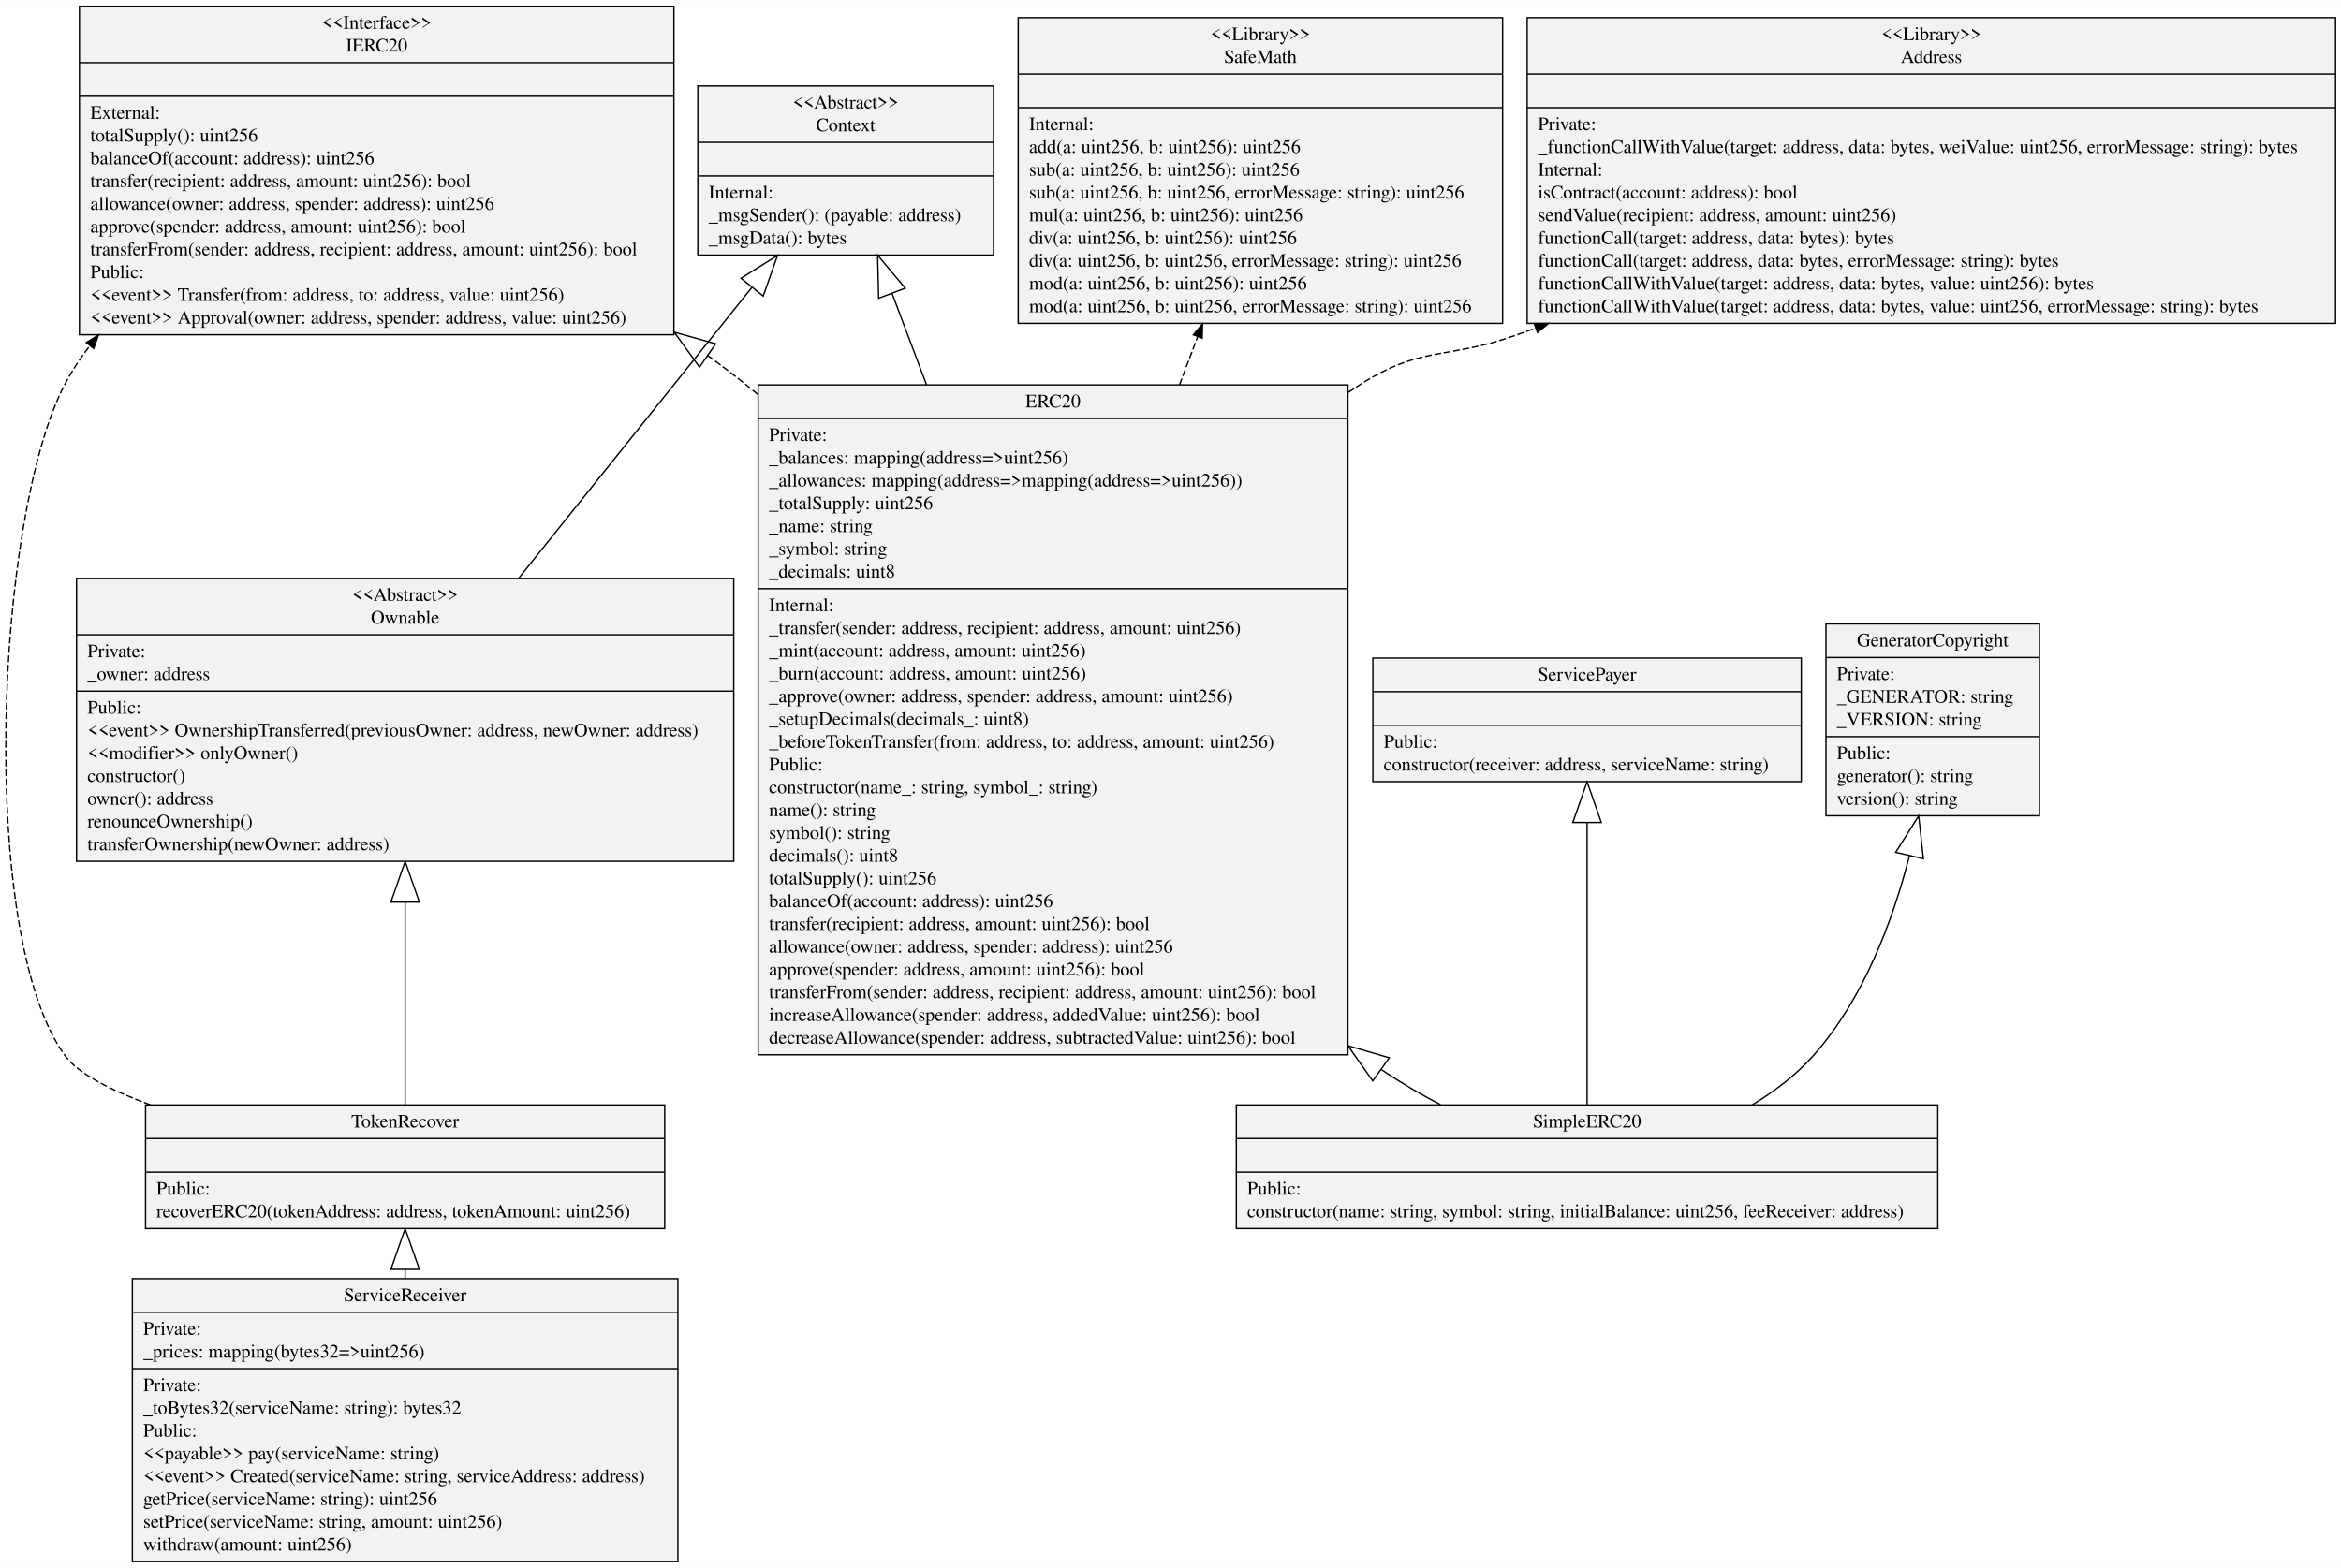
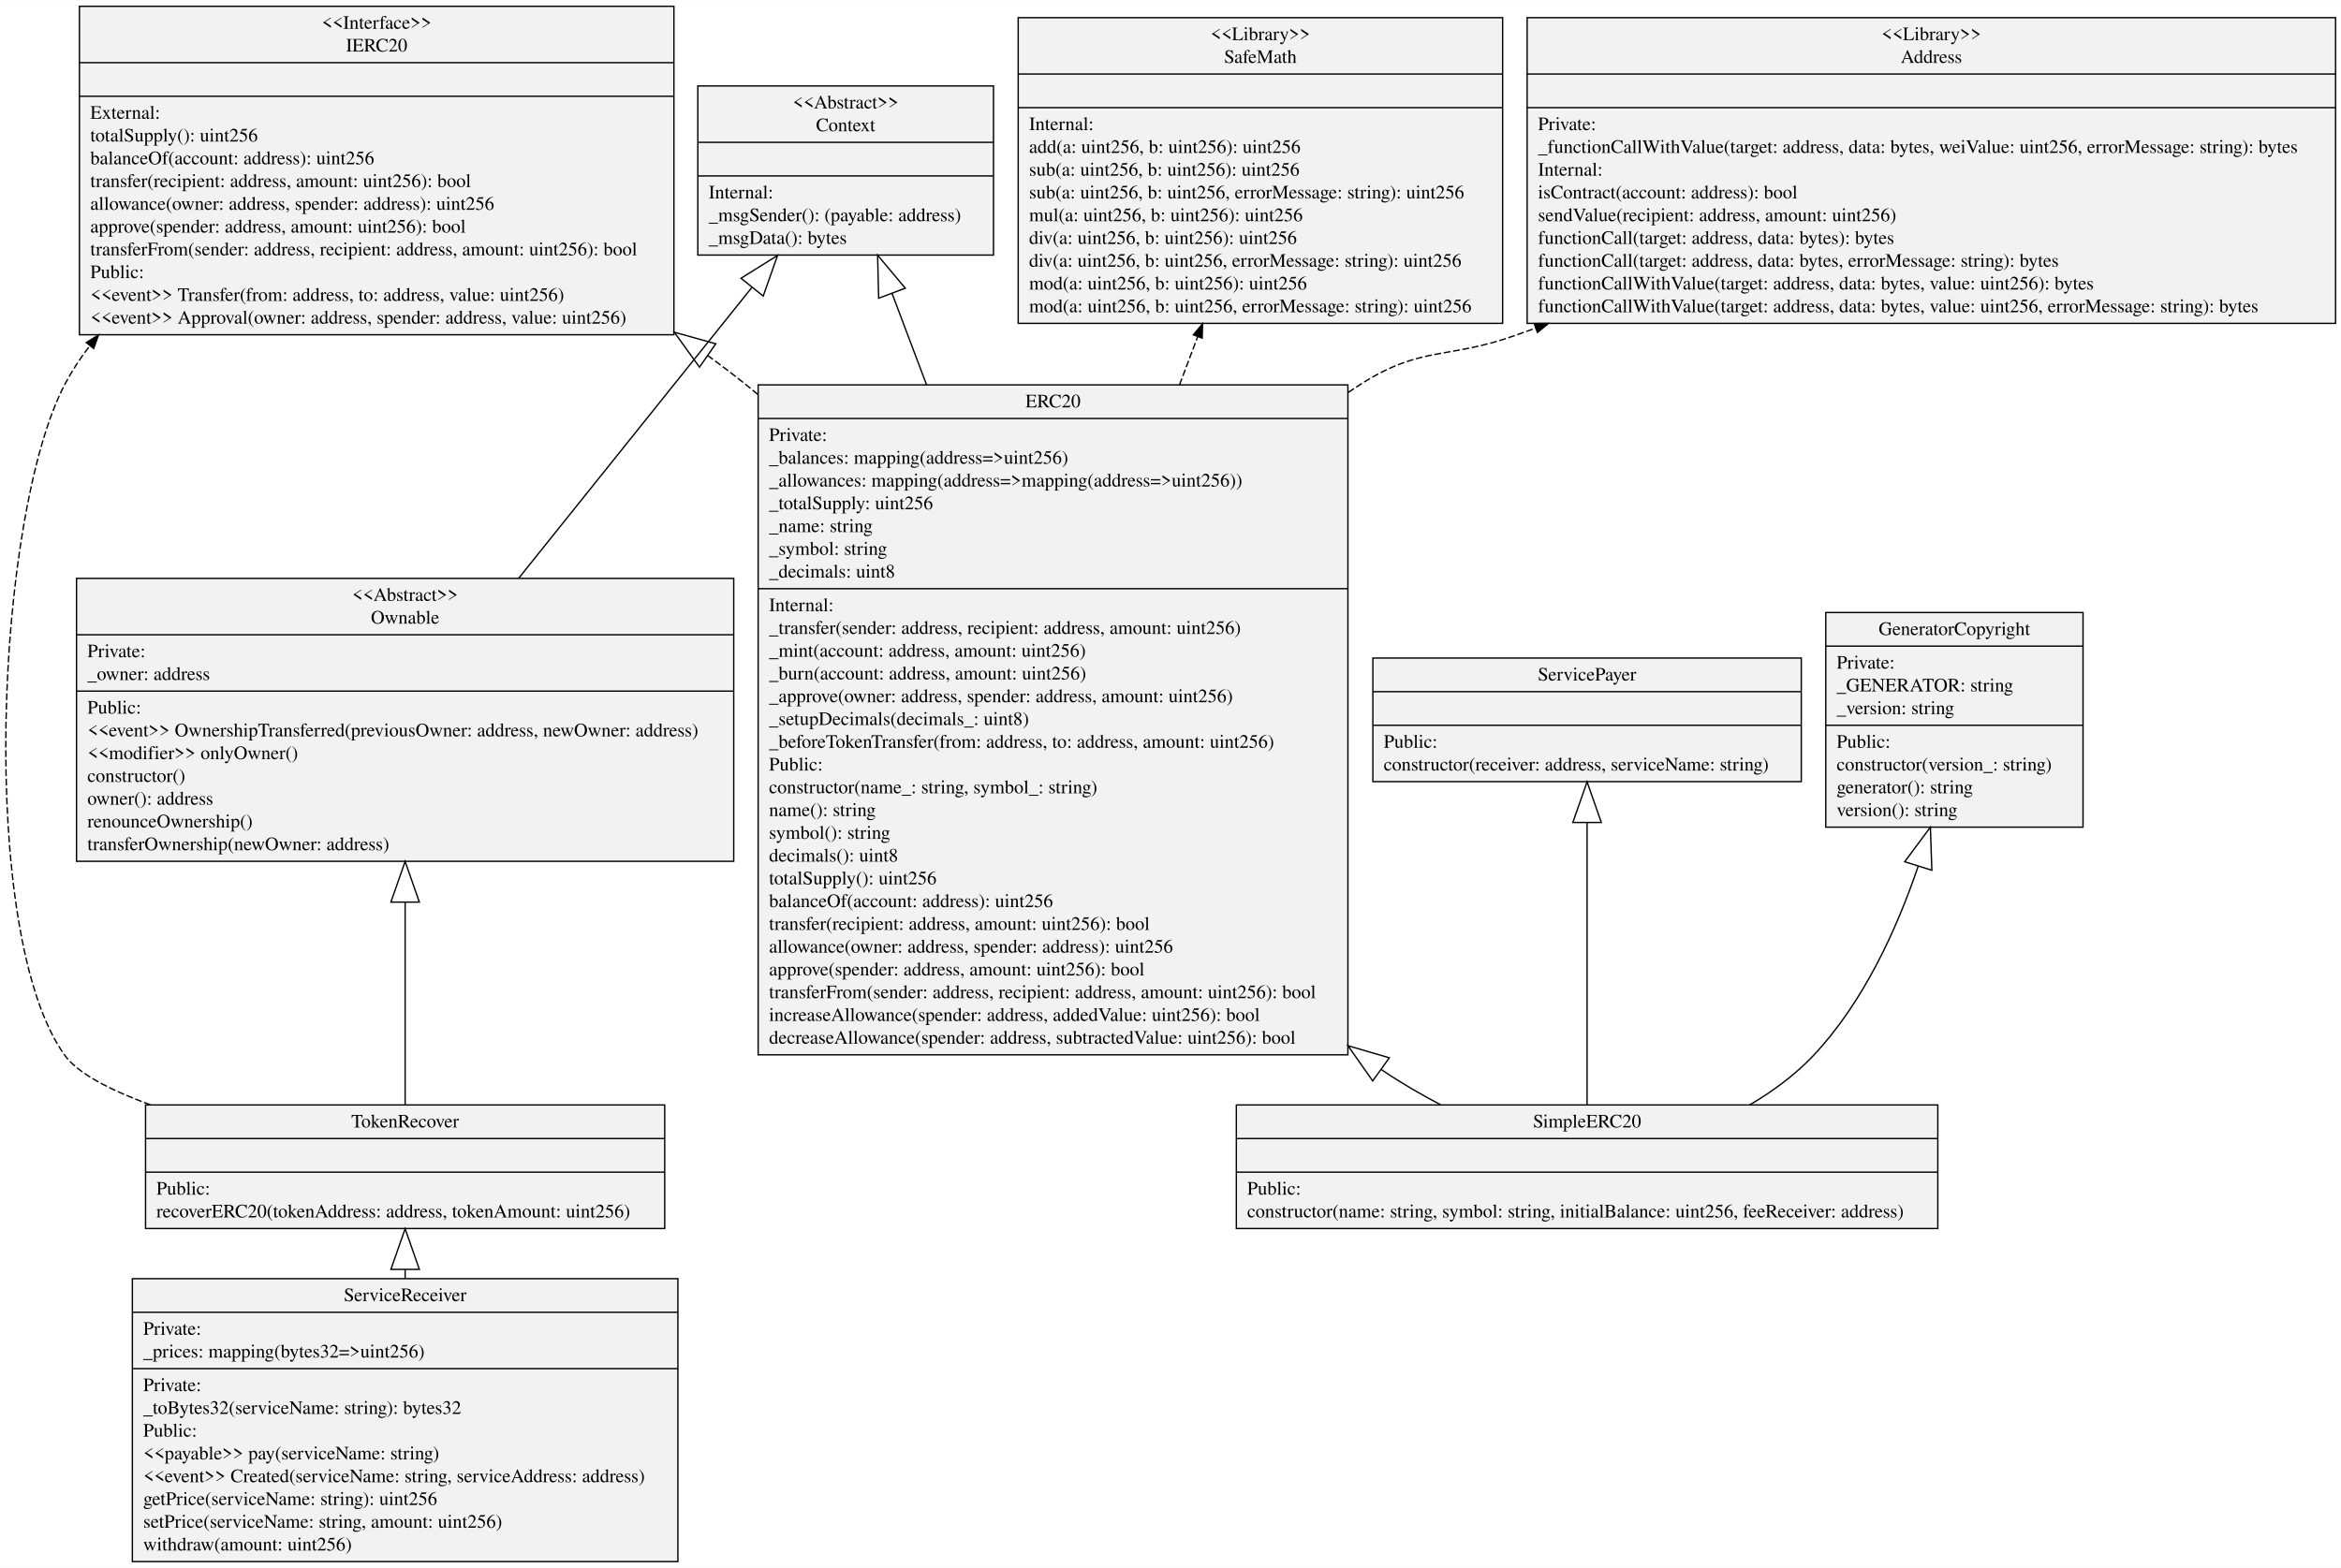
<svg xmlns="http://www.w3.org/2000/svg" width="1727pt" height="1157pt" viewBox="0.00 0.00 1727.11 1156.80">
  <g id="graph0" class="graph" transform="scale(1 1) rotate(0) translate(4 1152.8)">
    <polygon fill="#ffffff" stroke="transparent" points="-4,4 -4,-1152.8 1723.108,-1152.8 1723.108,4 -4,4" />
    <g id="node1" class="node">
      <polygon fill="#f2f2f2" stroke="#000000" points="510.819,-964.7 510.819,-1089.5 728.963,-1089.5 728.963,-964.7 510.819,-964.7" />
      <text text-anchor="middle" x="619.891" y="-1072.9" font-family="Times,serif" font-size="14.00" fill="#000000">&lt;&lt;Abstract&gt;&gt;</text>
      <text text-anchor="middle" x="619.891" y="-1056.1" font-family="Times,serif" font-size="14.00" fill="#000000">Context</text>
      <polyline fill="none" stroke="#000000" points="510.819,-1047.9 728.963,-1047.9 " />
      <text text-anchor="middle" x="619.891" y="-1031.3" font-family="Times,serif" font-size="14.00" fill="#000000"> </text>
      <polyline fill="none" stroke="#000000" points="510.819,-1023.1 728.963,-1023.1 " />
      <text text-anchor="start" x="518.819" y="-1006.5" font-family="Times,serif" font-size="14.00" fill="#000000">Internal:</text>
      <text text-anchor="start" x="518.819" y="-989.7" font-family="Times,serif" font-size="14.00" fill="#000000">    _msgSender(): (payable: address)</text>
      <text text-anchor="start" x="518.819" y="-972.9" font-family="Times,serif" font-size="14.00" fill="#000000">    _msgData(): bytes</text>
    </g>
    <g id="node2" class="node">
      <polygon fill="#f2f2f2" stroke="#000000" points="54.591,-905.9 54.591,-1148.3 493.191,-1148.3 493.191,-905.9 54.591,-905.9" />
      <text text-anchor="middle" x="273.891" y="-1131.7" font-family="Times,serif" font-size="14.00" fill="#000000">&lt;&lt;Interface&gt;&gt;</text>
      <text text-anchor="middle" x="273.891" y="-1114.9" font-family="Times,serif" font-size="14.00" fill="#000000">IERC20</text>
      <polyline fill="none" stroke="#000000" points="54.591,-1106.7 493.191,-1106.7 " />
      <text text-anchor="middle" x="273.891" y="-1090.1" font-family="Times,serif" font-size="14.00" fill="#000000"> </text>
      <polyline fill="none" stroke="#000000" points="54.591,-1081.9 493.191,-1081.9 " />
      <text text-anchor="start" x="62.591" y="-1065.3" font-family="Times,serif" font-size="14.00" fill="#000000">External:</text>
      <text text-anchor="start" x="62.591" y="-1048.5" font-family="Times,serif" font-size="14.00" fill="#000000">     totalSupply(): uint256</text>
      <text text-anchor="start" x="62.591" y="-1031.7" font-family="Times,serif" font-size="14.00" fill="#000000">     balanceOf(account: address): uint256</text>
      <text text-anchor="start" x="62.591" y="-1014.9" font-family="Times,serif" font-size="14.00" fill="#000000">     transfer(recipient: address, amount: uint256): bool</text>
      <text text-anchor="start" x="62.591" y="-998.1" font-family="Times,serif" font-size="14.00" fill="#000000">     allowance(owner: address, spender: address): uint256</text>
      <text text-anchor="start" x="62.591" y="-981.3" font-family="Times,serif" font-size="14.00" fill="#000000">     approve(spender: address, amount: uint256): bool</text>
      <text text-anchor="start" x="62.591" y="-964.5" font-family="Times,serif" font-size="14.00" fill="#000000">     transferFrom(sender: address, recipient: address, amount: uint256): bool</text>
      <text text-anchor="start" x="62.591" y="-947.7" font-family="Times,serif" font-size="14.00" fill="#000000">Public:</text>
      <text text-anchor="start" x="62.591" y="-930.9" font-family="Times,serif" font-size="14.00" fill="#000000">    &lt;&lt;event&gt;&gt; Transfer(from: address, to: address, value: uint256)</text>
      <text text-anchor="start" x="62.591" y="-914.1" font-family="Times,serif" font-size="14.00" fill="#000000">    &lt;&lt;event&gt;&gt; Approval(owner: address, spender: address, value: uint256)</text>
    </g>
    <g id="node3" class="node">
      <polygon fill="#f2f2f2" stroke="#000000" points="747.195,-914.3 747.195,-1139.9 1104.588,-1139.9 1104.588,-914.3 747.195,-914.3" />
      <text text-anchor="middle" x="925.891" y="-1123.3" font-family="Times,serif" font-size="14.00" fill="#000000">&lt;&lt;Library&gt;&gt;</text>
      <text text-anchor="middle" x="925.891" y="-1106.5" font-family="Times,serif" font-size="14.00" fill="#000000">SafeMath</text>
      <polyline fill="none" stroke="#000000" points="747.195,-1098.3 1104.588,-1098.3 " />
      <text text-anchor="middle" x="925.891" y="-1081.7" font-family="Times,serif" font-size="14.00" fill="#000000"> </text>
      <polyline fill="none" stroke="#000000" points="747.195,-1073.5 1104.588,-1073.5 " />
      <text text-anchor="start" x="755.195" y="-1056.9" font-family="Times,serif" font-size="14.00" fill="#000000">Internal:</text>
      <text text-anchor="start" x="755.195" y="-1040.1" font-family="Times,serif" font-size="14.00" fill="#000000">    add(a: uint256, b: uint256): uint256</text>
      <text text-anchor="start" x="755.195" y="-1023.3" font-family="Times,serif" font-size="14.00" fill="#000000">    sub(a: uint256, b: uint256): uint256</text>
      <text text-anchor="start" x="755.195" y="-1006.5" font-family="Times,serif" font-size="14.00" fill="#000000">    sub(a: uint256, b: uint256, errorMessage: string): uint256</text>
      <text text-anchor="start" x="755.195" y="-989.7" font-family="Times,serif" font-size="14.00" fill="#000000">    mul(a: uint256, b: uint256): uint256</text>
      <text text-anchor="start" x="755.195" y="-972.9" font-family="Times,serif" font-size="14.00" fill="#000000">    div(a: uint256, b: uint256): uint256</text>
      <text text-anchor="start" x="755.195" y="-956.1" font-family="Times,serif" font-size="14.00" fill="#000000">    div(a: uint256, b: uint256, errorMessage: string): uint256</text>
      <text text-anchor="start" x="755.195" y="-939.3" font-family="Times,serif" font-size="14.00" fill="#000000">    mod(a: uint256, b: uint256): uint256</text>
      <text text-anchor="start" x="755.195" y="-922.5" font-family="Times,serif" font-size="14.00" fill="#000000">    mod(a: uint256, b: uint256, errorMessage: string): uint256</text>
    </g>
    <g id="node4" class="node">
      <polygon fill="#f2f2f2" stroke="#000000" points="1122.674,-914.3 1122.674,-1139.9 1719.108,-1139.9 1719.108,-914.3 1122.674,-914.3" />
      <text text-anchor="middle" x="1420.891" y="-1123.3" font-family="Times,serif" font-size="14.00" fill="#000000">&lt;&lt;Library&gt;&gt;</text>
      <text text-anchor="middle" x="1420.891" y="-1106.5" font-family="Times,serif" font-size="14.00" fill="#000000">Address</text>
      <polyline fill="none" stroke="#000000" points="1122.674,-1098.3 1719.108,-1098.3 " />
      <text text-anchor="middle" x="1420.891" y="-1081.7" font-family="Times,serif" font-size="14.00" fill="#000000"> </text>
      <polyline fill="none" stroke="#000000" points="1122.674,-1073.5 1719.108,-1073.5 " />
      <text text-anchor="start" x="1130.674" y="-1056.9" font-family="Times,serif" font-size="14.00" fill="#000000">Private:</text>
      <text text-anchor="start" x="1130.674" y="-1040.1" font-family="Times,serif" font-size="14.00" fill="#000000">    _functionCallWithValue(target: address, data: bytes, weiValue: uint256, errorMessage: string): bytes</text>
      <text text-anchor="start" x="1130.674" y="-1023.3" font-family="Times,serif" font-size="14.00" fill="#000000">Internal:</text>
      <text text-anchor="start" x="1130.674" y="-1006.5" font-family="Times,serif" font-size="14.00" fill="#000000">    isContract(account: address): bool</text>
      <text text-anchor="start" x="1130.674" y="-989.7" font-family="Times,serif" font-size="14.00" fill="#000000">    sendValue(recipient: address, amount: uint256)</text>
      <text text-anchor="start" x="1130.674" y="-972.9" font-family="Times,serif" font-size="14.00" fill="#000000">    functionCall(target: address, data: bytes): bytes</text>
      <text text-anchor="start" x="1130.674" y="-956.1" font-family="Times,serif" font-size="14.00" fill="#000000">    functionCall(target: address, data: bytes, errorMessage: string): bytes</text>
      <text text-anchor="start" x="1130.674" y="-939.3" font-family="Times,serif" font-size="14.00" fill="#000000">    functionCallWithValue(target: address, data: bytes, value: uint256): bytes</text>
      <text text-anchor="start" x="1130.674" y="-922.5" font-family="Times,serif" font-size="14.00" fill="#000000">    functionCallWithValue(target: address, data: bytes, value: uint256, errorMessage: string): bytes</text>
    </g>
    <g id="node5" class="node">
      <polygon fill="#f2f2f2" stroke="#000000" points="555.341,-374.5 555.341,-868.9 990.441,-868.9 990.441,-374.5 555.341,-374.5" />
      <text text-anchor="middle" x="772.891" y="-852.3" font-family="Times,serif" font-size="14.00" fill="#000000">ERC20</text>
      <polyline fill="none" stroke="#000000" points="555.341,-844.1 990.441,-844.1 " />
      <text text-anchor="start" x="563.341" y="-827.5" font-family="Times,serif" font-size="14.00" fill="#000000">Private:</text>
      <text text-anchor="start" x="563.341" y="-810.7" font-family="Times,serif" font-size="14.00" fill="#000000">   _balances: mapping(address=&gt;uint256)</text>
      <text text-anchor="start" x="563.341" y="-793.9" font-family="Times,serif" font-size="14.00" fill="#000000">   _allowances: mapping(address=&gt;mapping(address=&gt;uint256))</text>
      <text text-anchor="start" x="563.341" y="-777.1" font-family="Times,serif" font-size="14.00" fill="#000000">   _totalSupply: uint256</text>
      <text text-anchor="start" x="563.341" y="-760.3" font-family="Times,serif" font-size="14.00" fill="#000000">   _name: string</text>
      <text text-anchor="start" x="563.341" y="-743.5" font-family="Times,serif" font-size="14.00" fill="#000000">   _symbol: string</text>
      <text text-anchor="start" x="563.341" y="-726.7" font-family="Times,serif" font-size="14.00" fill="#000000">   _decimals: uint8</text>
      <polyline fill="none" stroke="#000000" points="555.341,-718.5 990.441,-718.5 " />
      <text text-anchor="start" x="563.341" y="-701.9" font-family="Times,serif" font-size="14.00" fill="#000000">Internal:</text>
      <text text-anchor="start" x="563.341" y="-685.1" font-family="Times,serif" font-size="14.00" fill="#000000">    _transfer(sender: address, recipient: address, amount: uint256)</text>
      <text text-anchor="start" x="563.341" y="-668.3" font-family="Times,serif" font-size="14.00" fill="#000000">    _mint(account: address, amount: uint256)</text>
      <text text-anchor="start" x="563.341" y="-651.5" font-family="Times,serif" font-size="14.00" fill="#000000">    _burn(account: address, amount: uint256)</text>
      <text text-anchor="start" x="563.341" y="-634.7" font-family="Times,serif" font-size="14.00" fill="#000000">    _approve(owner: address, spender: address, amount: uint256)</text>
      <text text-anchor="start" x="563.341" y="-617.9" font-family="Times,serif" font-size="14.00" fill="#000000">    _setupDecimals(decimals_: uint8)</text>
      <text text-anchor="start" x="563.341" y="-601.1" font-family="Times,serif" font-size="14.00" fill="#000000">    _beforeTokenTransfer(from: address, to: address, amount: uint256)</text>
      <text text-anchor="start" x="563.341" y="-584.3" font-family="Times,serif" font-size="14.00" fill="#000000">Public:</text>
      <text text-anchor="start" x="563.341" y="-567.5" font-family="Times,serif" font-size="14.00" fill="#000000">    constructor(name_: string, symbol_: string)</text>
      <text text-anchor="start" x="563.341" y="-550.7" font-family="Times,serif" font-size="14.00" fill="#000000">    name(): string</text>
      <text text-anchor="start" x="563.341" y="-533.9" font-family="Times,serif" font-size="14.00" fill="#000000">    symbol(): string</text>
      <text text-anchor="start" x="563.341" y="-517.1" font-family="Times,serif" font-size="14.00" fill="#000000">    decimals(): uint8</text>
      <text text-anchor="start" x="563.341" y="-500.3" font-family="Times,serif" font-size="14.00" fill="#000000">    totalSupply(): uint256</text>
      <text text-anchor="start" x="563.341" y="-483.5" font-family="Times,serif" font-size="14.00" fill="#000000">    balanceOf(account: address): uint256</text>
      <text text-anchor="start" x="563.341" y="-466.7" font-family="Times,serif" font-size="14.00" fill="#000000">    transfer(recipient: address, amount: uint256): bool</text>
      <text text-anchor="start" x="563.341" y="-449.9" font-family="Times,serif" font-size="14.00" fill="#000000">    allowance(owner: address, spender: address): uint256</text>
      <text text-anchor="start" x="563.341" y="-433.1" font-family="Times,serif" font-size="14.00" fill="#000000">    approve(spender: address, amount: uint256): bool</text>
      <text text-anchor="start" x="563.341" y="-416.3" font-family="Times,serif" font-size="14.00" fill="#000000">    transferFrom(sender: address, recipient: address, amount: uint256): bool</text>
      <text text-anchor="start" x="563.341" y="-399.5" font-family="Times,serif" font-size="14.00" fill="#000000">    increaseAllowance(spender: address, addedValue: uint256): bool</text>
      <text text-anchor="start" x="563.341" y="-382.7" font-family="Times,serif" font-size="14.00" fill="#000000">    decreaseAllowance(spender: address, subtractedValue: uint256): bool</text>
    </g>
    <g id="edge1" class="edge">
      <path fill="none" stroke="#000000" d="M679.593,-868.91C670.582,-892.785 661.899,-915.793 654.077,-936.52" />
      <polygon fill="none" stroke="#000000" points="644.241,-932.844 643.472,-964.62 663.888,-940.26 644.241,-932.844" />
    </g>
    <g id="edge2" class="edge">
      <path fill="none" stroke="#000000" stroke-dasharray="5,2" d="M555.083,-861.876C552.024,-864.424 548.96,-866.933 545.891,-869.4 537.005,-876.545 527.758,-883.573 518.269,-890.457" />
      <polygon fill="none" stroke="#000000" points="512.049,-881.994 493.467,-907.781 524.074,-899.21 512.049,-881.994" />
    </g>
    <g id="edge3" class="edge">
      <path fill="none" stroke="#000000" stroke-dasharray="5,2" d="M866.19,-868.91C870.765,-881.034 875.256,-892.935 879.593,-904.426" />
      <polygon fill="#000000" stroke="#000000" points="876.393,-905.859 883.199,-913.979 882.942,-903.387 876.393,-905.859" />
    </g>
    <g id="edge4" class="edge">
      <path fill="none" stroke="#000000" stroke-dasharray="5,2" d="M990.714,-863.37C993.757,-865.429 996.817,-867.441 999.891,-869.4 1044.697,-897.957 1063.829,-887.598 1113.891,-905.4 1118.829,-907.156 1123.805,-908.941 1128.812,-910.752" />
      <polygon fill="#000000" stroke="#000000" points="1127.879,-914.138 1138.473,-914.265 1130.271,-907.559 1127.879,-914.138" />
    </g>
    <g id="node6" class="node">
      <polygon fill="#f2f2f2" stroke="#000000" points="52.454,-517.3 52.454,-726.1 537.328,-726.1 537.328,-517.3 52.454,-517.3" />
      <text text-anchor="middle" x="294.891" y="-709.5" font-family="Times,serif" font-size="14.00" fill="#000000">&lt;&lt;Abstract&gt;&gt;</text>
      <text text-anchor="middle" x="294.891" y="-692.7" font-family="Times,serif" font-size="14.00" fill="#000000">Ownable</text>
      <polyline fill="none" stroke="#000000" points="52.454,-684.5 537.328,-684.5 " />
      <text text-anchor="start" x="60.454" y="-667.9" font-family="Times,serif" font-size="14.00" fill="#000000">Private:</text>
      <text text-anchor="start" x="60.454" y="-651.1" font-family="Times,serif" font-size="14.00" fill="#000000">   _owner: address</text>
      <polyline fill="none" stroke="#000000" points="52.454,-642.9 537.328,-642.9 " />
      <text text-anchor="start" x="60.454" y="-626.3" font-family="Times,serif" font-size="14.00" fill="#000000">Public:</text>
      <text text-anchor="start" x="60.454" y="-609.5" font-family="Times,serif" font-size="14.00" fill="#000000">    &lt;&lt;event&gt;&gt; OwnershipTransferred(previousOwner: address, newOwner: address)</text>
      <text text-anchor="start" x="60.454" y="-592.7" font-family="Times,serif" font-size="14.00" fill="#000000">    &lt;&lt;modifier&gt;&gt; onlyOwner()</text>
      <text text-anchor="start" x="60.454" y="-575.9" font-family="Times,serif" font-size="14.00" fill="#000000">    constructor()</text>
      <text text-anchor="start" x="60.454" y="-559.1" font-family="Times,serif" font-size="14.00" fill="#000000">    owner(): address</text>
      <text text-anchor="start" x="60.454" y="-542.3" font-family="Times,serif" font-size="14.00" fill="#000000">    renounceOwnership()</text>
      <text text-anchor="start" x="60.454" y="-525.5" font-family="Times,serif" font-size="14.00" fill="#000000">    transferOwnership(newOwner: address)</text>
    </g>
    <g id="edge5" class="edge">
      <path fill="none" stroke="#000000" d="M378.587,-726.101C431.967,-792.687 500.318,-877.946 550.637,-940.714" />
      <polygon fill="none" stroke="#000000" points="542.689,-947.586 569.646,-964.425 559.073,-934.45 542.689,-947.586" />
    </g>
    <g id="node7" class="node">
      <polygon fill="#f2f2f2" stroke="#000000" points="103.38,-246.3 103.38,-337.5 486.402,-337.5 486.402,-246.3 103.38,-246.3" />
      <text text-anchor="middle" x="294.891" y="-320.9" font-family="Times,serif" font-size="14.00" fill="#000000">TokenRecover</text>
      <polyline fill="none" stroke="#000000" points="103.38,-312.7 486.402,-312.7 " />
      <text text-anchor="middle" x="294.891" y="-296.1" font-family="Times,serif" font-size="14.00" fill="#000000"> </text>
      <polyline fill="none" stroke="#000000" points="103.38,-287.9 486.402,-287.9 " />
      <text text-anchor="start" x="111.38" y="-271.3" font-family="Times,serif" font-size="14.00" fill="#000000">Public:</text>
      <text text-anchor="start" x="111.38" y="-254.5" font-family="Times,serif" font-size="14.00" fill="#000000">    recoverERC20(tokenAddress: address, tokenAmount: uint256)</text>
    </g>
    <g id="edge7" class="edge">
      <path fill="none" stroke="#000000" stroke-dasharray="5,2" d="M106.993,-337.574C77.506,-348.383 53.546,-360.684 43.891,-374 -20.73,-463.127 -7.422,-772.001 43.891,-869.4 49.171,-879.422 55.407,-888.929 62.38,-897.932" />
      <polygon fill="#000000" stroke="#000000" points="59.674,-900.152 68.692,-905.714 65.111,-895.742 59.674,-900.152" />
    </g>
    <g id="edge6" class="edge">
      <path fill="none" stroke="#000000" d="M294.891,-337.757C294.891,-376.464 294.891,-433.907 294.891,-487.019" />
      <polygon fill="none" stroke="#000000" points="284.391,-487.193 294.891,-517.193 305.391,-487.193 284.391,-487.193" />
    </g>
    <g id="node8" class="node">
      <polygon fill="#f2f2f2" stroke="#000000" points="93.654,-.5 93.654,-209.3 496.128,-209.3 496.128,-.5 93.654,-.5" />
      <text text-anchor="middle" x="294.891" y="-192.7" font-family="Times,serif" font-size="14.00" fill="#000000">ServiceReceiver</text>
      <polyline fill="none" stroke="#000000" points="93.654,-184.5 496.128,-184.5 " />
      <text text-anchor="start" x="101.654" y="-167.9" font-family="Times,serif" font-size="14.00" fill="#000000">Private:</text>
      <text text-anchor="start" x="101.654" y="-151.1" font-family="Times,serif" font-size="14.00" fill="#000000">   _prices: mapping(bytes32=&gt;uint256)</text>
      <polyline fill="none" stroke="#000000" points="93.654,-142.9 496.128,-142.9 " />
      <text text-anchor="start" x="101.654" y="-126.3" font-family="Times,serif" font-size="14.00" fill="#000000">Private:</text>
      <text text-anchor="start" x="101.654" y="-109.5" font-family="Times,serif" font-size="14.00" fill="#000000">    _toBytes32(serviceName: string): bytes32</text>
      <text text-anchor="start" x="101.654" y="-92.7" font-family="Times,serif" font-size="14.00" fill="#000000">Public:</text>
      <text text-anchor="start" x="101.654" y="-75.9" font-family="Times,serif" font-size="14.00" fill="#000000">    &lt;&lt;payable&gt;&gt; pay(serviceName: string)</text>
      <text text-anchor="start" x="101.654" y="-59.1" font-family="Times,serif" font-size="14.00" fill="#000000">    &lt;&lt;event&gt;&gt; Created(serviceName: string, serviceAddress: address)</text>
      <text text-anchor="start" x="101.654" y="-42.3" font-family="Times,serif" font-size="14.00" fill="#000000">    getPrice(serviceName: string): uint256</text>
      <text text-anchor="start" x="101.654" y="-25.5" font-family="Times,serif" font-size="14.00" fill="#000000">    setPrice(serviceName: string, amount: uint256)</text>
      <text text-anchor="start" x="101.654" y="-8.7" font-family="Times,serif" font-size="14.00" fill="#000000">    withdraw(amount: uint256)</text>
    </g>
    <g id="edge8" class="edge">
      <path fill="none" stroke="#000000" d="M294.891,-209.335C294.891,-211.549 294.891,-213.755 294.891,-215.948" />
      <polygon fill="none" stroke="#000000" points="284.391,-216.147 294.891,-246.147 305.391,-216.147 284.391,-216.147" />
    </g>
    <g id="node9" class="node">
      <polygon fill="#f2f2f2" stroke="#000000" points="1008.851,-576.1 1008.851,-667.3 1324.931,-667.3 1324.931,-576.1 1008.851,-576.1" />
      <text text-anchor="middle" x="1166.891" y="-650.7" font-family="Times,serif" font-size="14.00" fill="#000000">ServicePayer</text>
      <polyline fill="none" stroke="#000000" points="1008.851,-642.5 1324.931,-642.5 " />
      <text text-anchor="middle" x="1166.891" y="-625.9" font-family="Times,serif" font-size="14.00" fill="#000000"> </text>
      <polyline fill="none" stroke="#000000" points="1008.851,-617.7 1324.931,-617.7 " />
      <text text-anchor="start" x="1016.851" y="-601.1" font-family="Times,serif" font-size="14.00" fill="#000000">Public:</text>
      <text text-anchor="start" x="1016.851" y="-584.3" font-family="Times,serif" font-size="14.00" fill="#000000">    constructor(receiver: address, serviceName: string)</text>
    </g>
    <g id="node10" class="node">
-       <polygon fill="#f2f2f2" stroke="#000000" points="1343.124,-550.9 1343.124,-692.5 1500.658,-692.5 1500.658,-550.9 1343.124,-550.9" />
-       <text text-anchor="middle" x="1421.891" y="-675.9" font-family="Times,serif" font-size="14.00" fill="#000000">GeneratorCopyright</text>
-       <polyline fill="none" stroke="#000000" points="1343.124,-667.7 1500.658,-667.7 " />
-       <text text-anchor="start" x="1351.124" y="-651.1" font-family="Times,serif" font-size="14.00" fill="#000000">Private:</text>
-       <text text-anchor="start" x="1351.124" y="-634.3" font-family="Times,serif" font-size="14.00" fill="#000000">   _GENERATOR: string</text>
-       <text text-anchor="start" x="1351.124" y="-617.5" font-family="Times,serif" font-size="14.00" fill="#000000">   _VERSION: string</text>
-       <polyline fill="none" stroke="#000000" points="1343.124,-609.3 1500.658,-609.3 " />
-       <text text-anchor="start" x="1351.124" y="-592.7" font-family="Times,serif" font-size="14.00" fill="#000000">Public:</text>
-       <text text-anchor="start" x="1351.124" y="-575.9" font-family="Times,serif" font-size="14.00" fill="#000000">    generator(): string</text>
-       <text text-anchor="start" x="1351.124" y="-559.1" font-family="Times,serif" font-size="14.00" fill="#000000">    version(): string</text>
+       <polygon fill="#f2f2f2" stroke="#000000" points="1342.999,-542.5 1342.999,-700.9 1532.784,-700.9 1532.784,-542.5 1342.999,-542.5" />
+       <text text-anchor="middle" x="1437.891" y="-684.3" font-family="Times,serif" font-size="14.00" fill="#000000">GeneratorCopyright</text>
+       <polyline fill="none" stroke="#000000" points="1342.999,-676.1 1532.784,-676.1 " />
+       <text text-anchor="start" x="1350.999" y="-659.5" font-family="Times,serif" font-size="14.00" fill="#000000">Private:</text>
+       <text text-anchor="start" x="1350.999" y="-642.7" font-family="Times,serif" font-size="14.00" fill="#000000">   _GENERATOR: string</text>
+       <text text-anchor="start" x="1350.999" y="-625.9" font-family="Times,serif" font-size="14.00" fill="#000000">   _version: string</text>
+       <polyline fill="none" stroke="#000000" points="1342.999,-617.7 1532.784,-617.7 " />
+       <text text-anchor="start" x="1350.999" y="-601.1" font-family="Times,serif" font-size="14.00" fill="#000000">Public:</text>
+       <text text-anchor="start" x="1350.999" y="-584.3" font-family="Times,serif" font-size="14.00" fill="#000000">    constructor(version_: string)</text>
+       <text text-anchor="start" x="1350.999" y="-567.5" font-family="Times,serif" font-size="14.00" fill="#000000">    generator(): string</text>
+       <text text-anchor="start" x="1350.999" y="-550.7" font-family="Times,serif" font-size="14.00" fill="#000000">    version(): string</text>
    </g>
    <g id="node11" class="node">
      <polygon fill="#f2f2f2" stroke="#000000" points="908.127,-246.3 908.127,-337.5 1425.655,-337.5 1425.655,-246.3 908.127,-246.3" />
      <text text-anchor="middle" x="1166.891" y="-320.9" font-family="Times,serif" font-size="14.00" fill="#000000">SimpleERC20</text>
      <polyline fill="none" stroke="#000000" points="908.127,-312.7 1425.655,-312.7 " />
      <text text-anchor="middle" x="1166.891" y="-296.1" font-family="Times,serif" font-size="14.00" fill="#000000"> </text>
      <polyline fill="none" stroke="#000000" points="908.127,-287.9 1425.655,-287.9 " />
      <text text-anchor="start" x="916.127" y="-271.3" font-family="Times,serif" font-size="14.00" fill="#000000">Public:</text>
      <text text-anchor="start" x="916.127" y="-254.5" font-family="Times,serif" font-size="14.00" fill="#000000">    constructor(name: string, symbol: string, initialBalance: uint256, feeReceiver: address)</text>
    </g>
    <g id="edge9" class="edge">
      <path fill="none" stroke="#000000" d="M1058.746,-337.698C1044.906,-344.927 1030.992,-352.881 1014.896,-363.728" />
      <polygon fill="none" stroke="#000000" points="1008.744,-355.219 990.465,-381.221 1020.97,-372.294 1008.744,-355.219" />
    </g>
    <g id="edge10" class="edge">
      <path fill="none" stroke="#000000" d="M1166.891,-337.757C1166.891,-391.584 1166.891,-481.646 1166.891,-545.906" />
      <polygon fill="none" stroke="#000000" points="1156.391,-545.967 1166.891,-575.967 1177.391,-545.967 1156.391,-545.967" />
    </g>
    <g id="edge11" class="edge">
-       <path fill="none" stroke="#000000" d="M1288.847,-337.64C1305.509,-347.732 1321.214,-359.766 1333.891,-374 1370.464,-415.063 1392.104,-472.346 1404.766,-521.482" />
-       <polygon fill="none" stroke="#000000" points="1394.557,-523.941 1411.543,-550.806 1415.018,-519.212 1394.557,-523.941" />
+       <path fill="none" stroke="#000000" d="M1286.866,-337.523C1304.091,-347.688 1320.487,-359.775 1333.891,-374 1370.425,-412.771 1395.061,-466.253 1411.143,-513.602" />
+       <polygon fill="none" stroke="#000000" points="1401.202,-516.991 1420.19,-542.48 1421.241,-510.713 1401.202,-516.991" />
    </g>
  </g>
</svg>
